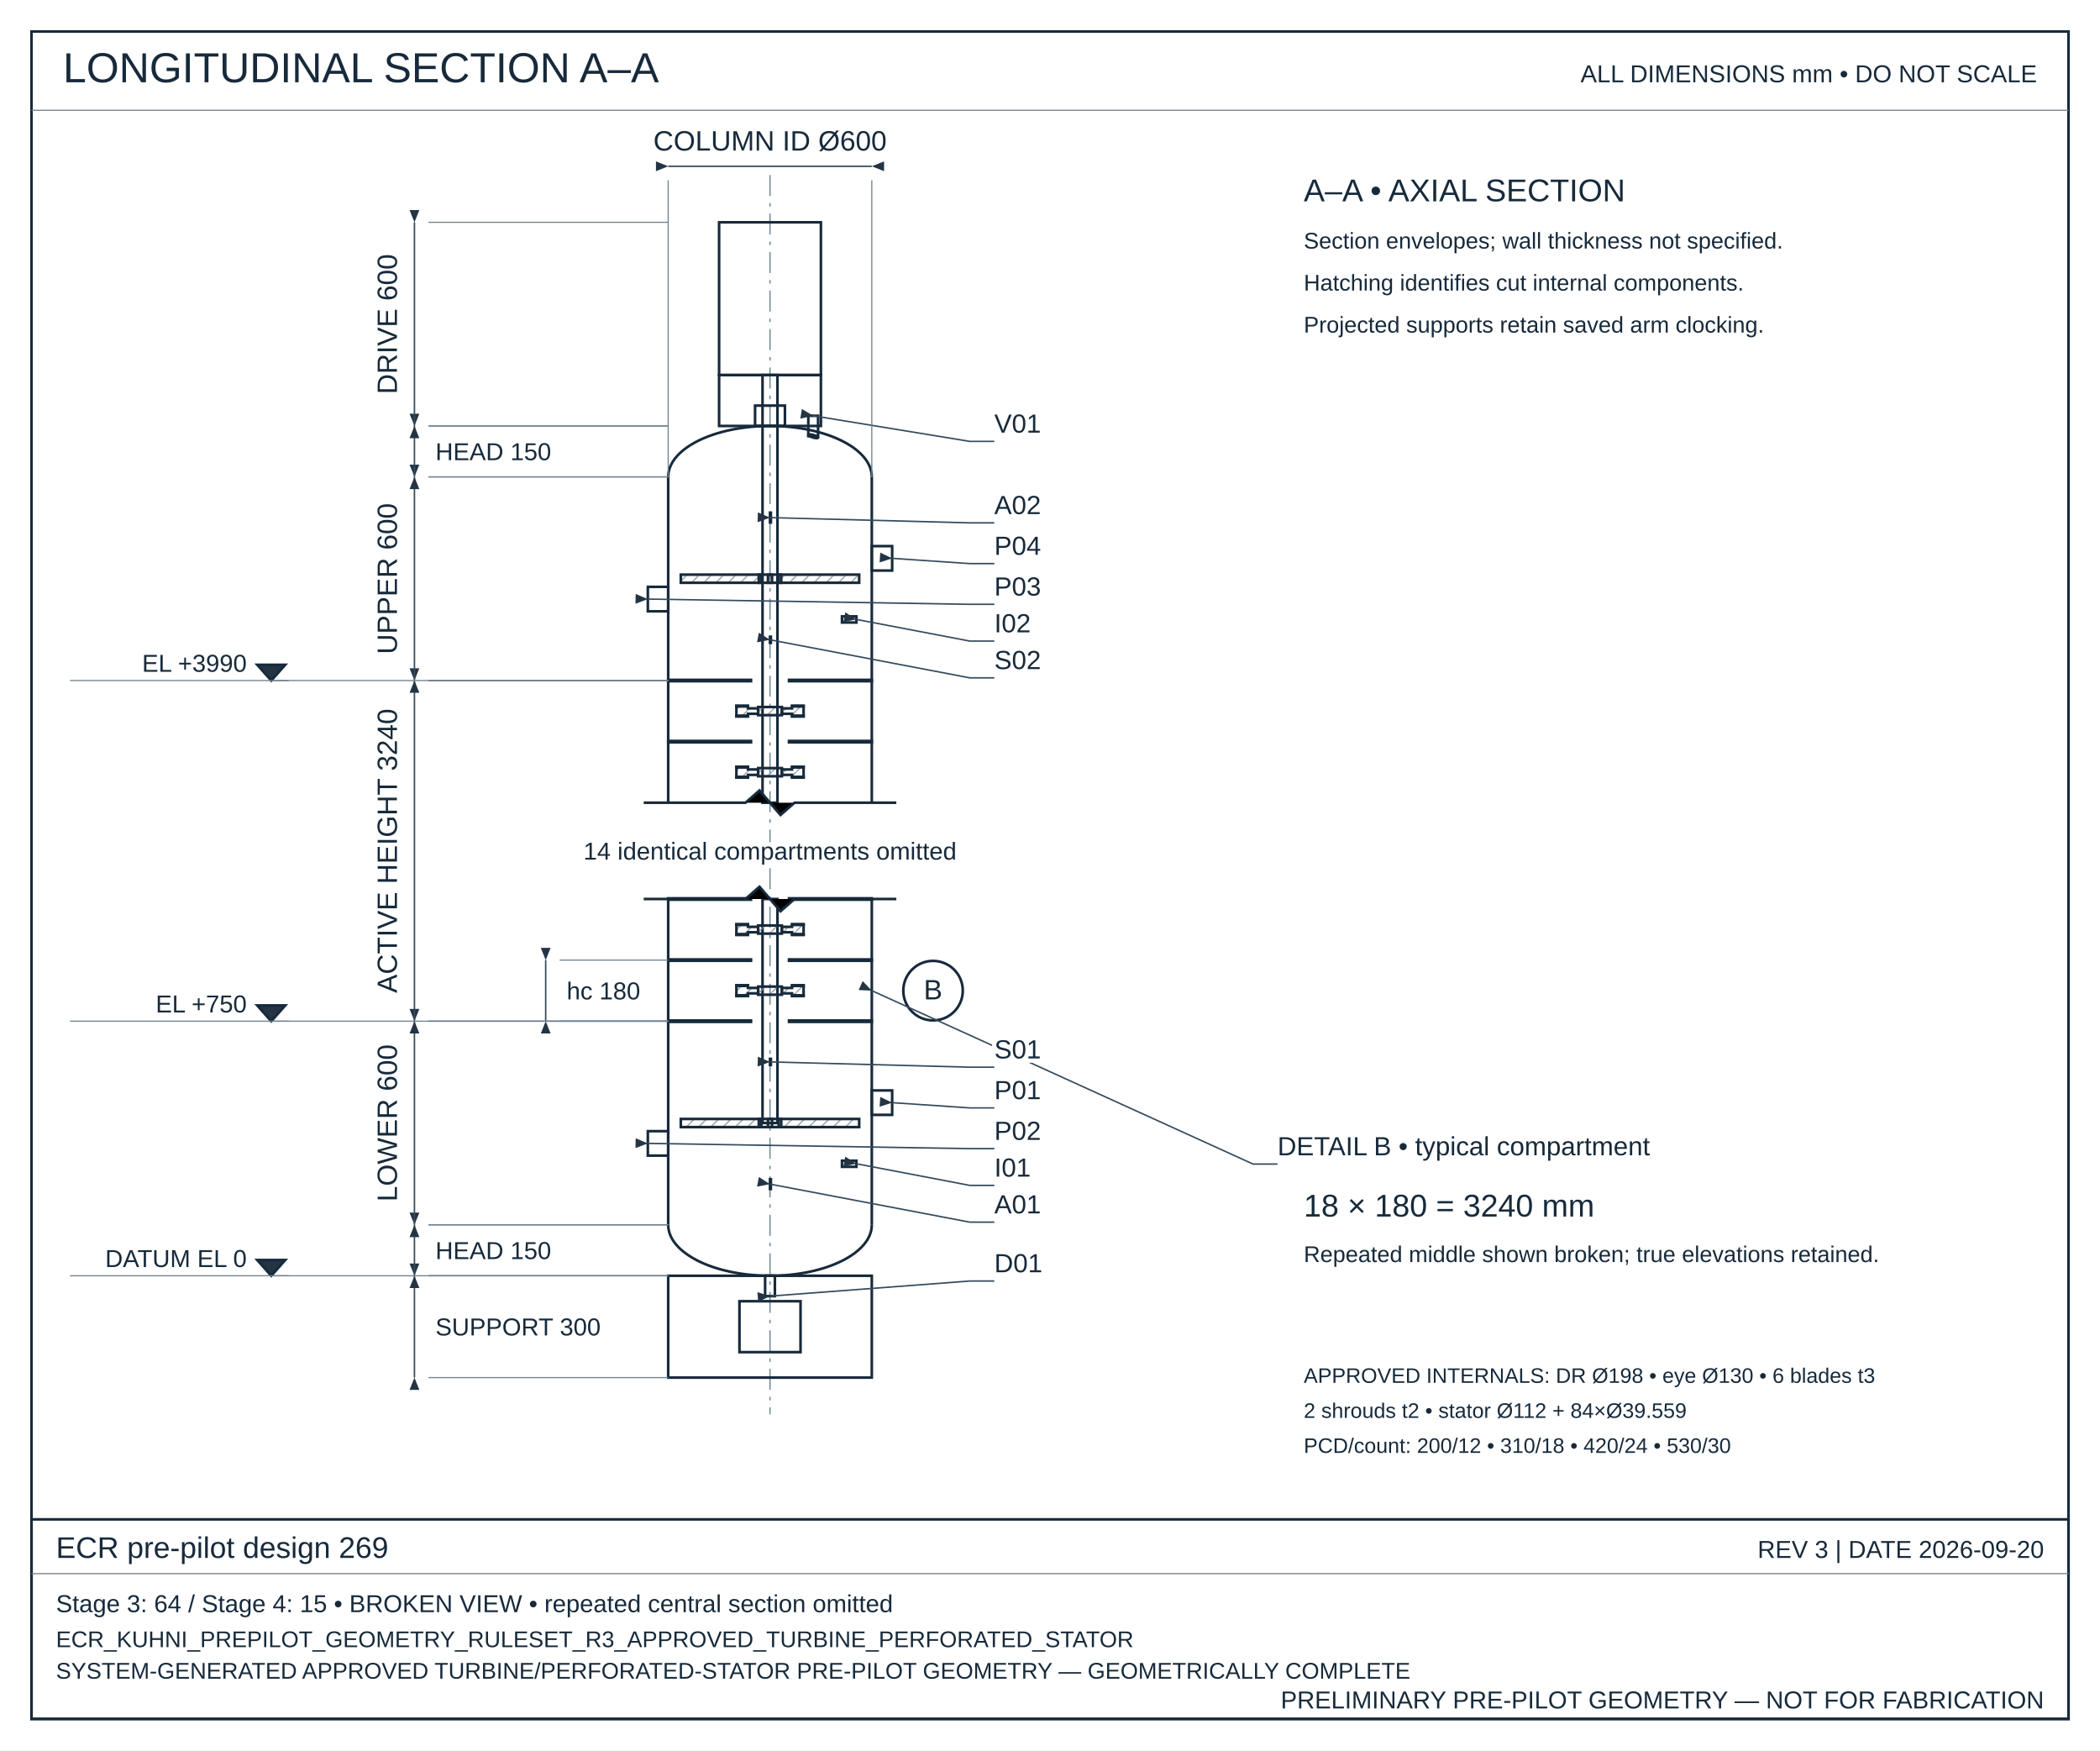
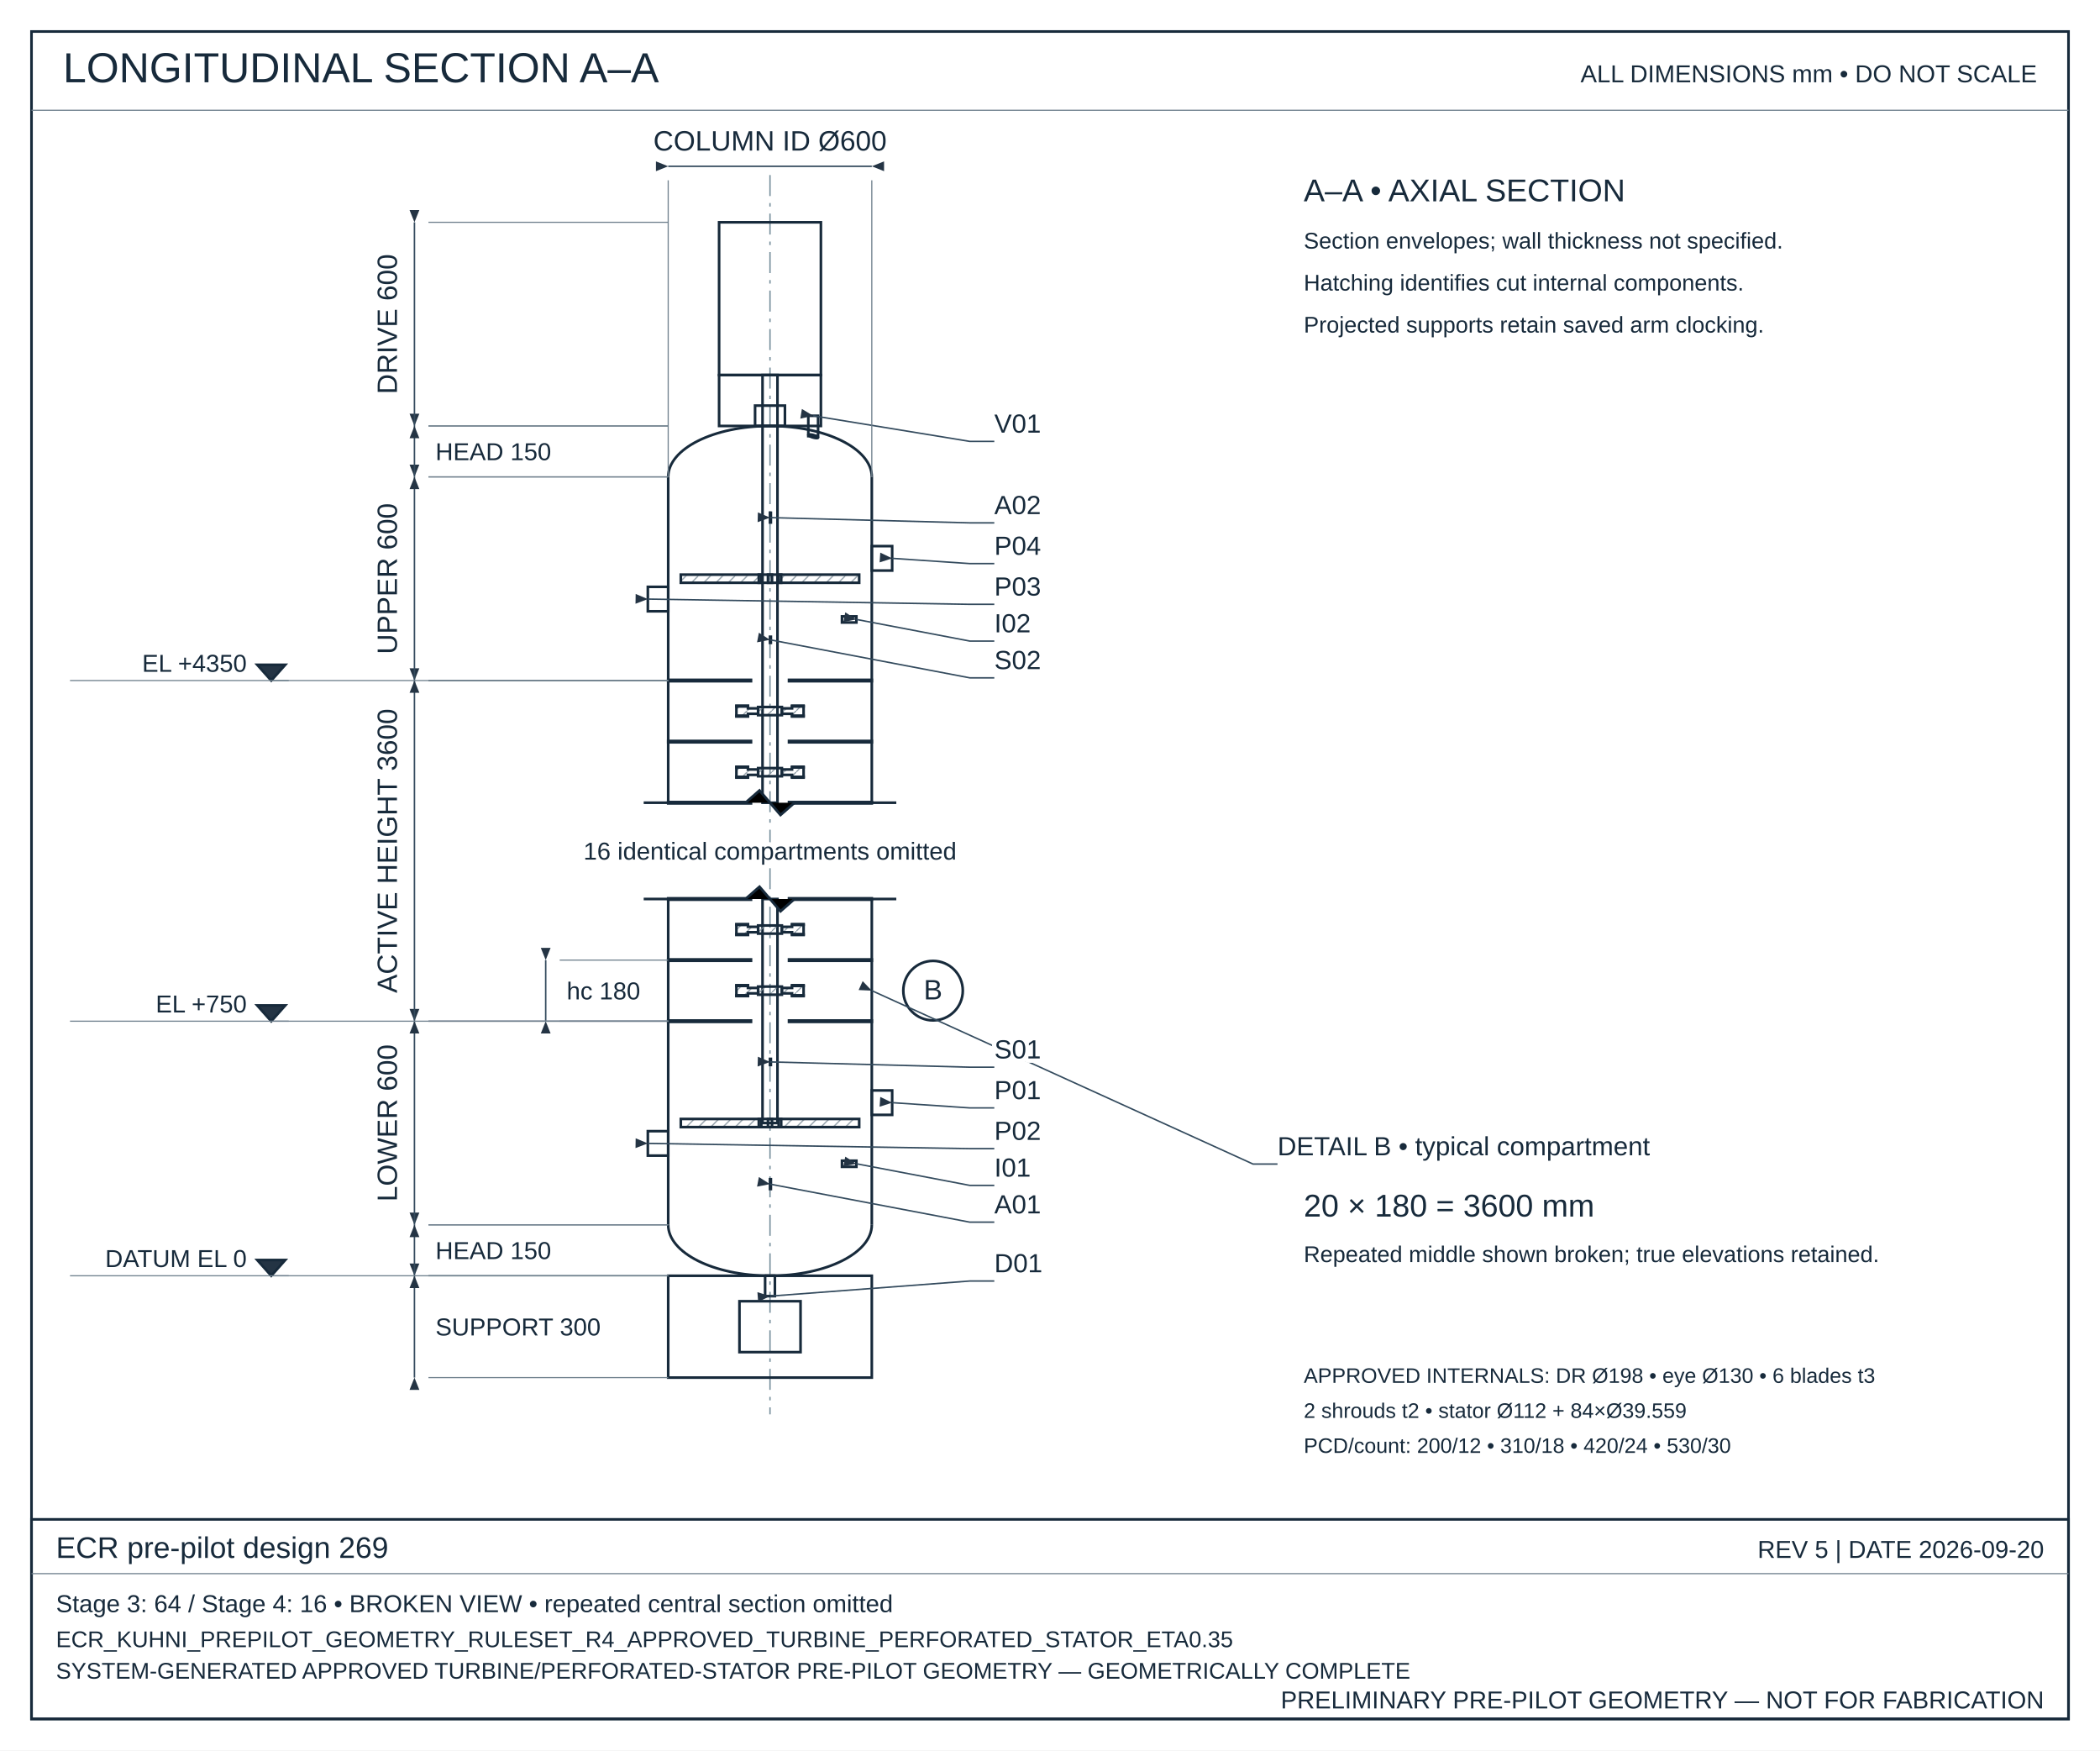
<svg xmlns="http://www.w3.org/2000/svg" data-view="section" viewBox="0 0 1200 1000" width="1200" height="1000" role="img" aria-label="LONGITUDINAL SECTION A–A">
  <defs>
    <marker id="dim-arrow" viewBox="0 0 10 10" refX="0" refY="5" markerWidth="7" markerHeight="7" orient="auto-start-reverse" markerUnits="userSpaceOnUse">
      <path d="M10,1 L0,5 L10,9 Z" fill="#243444" />
    </marker>
    <pattern id="section-hatch" width="7" height="7" patternUnits="userSpaceOnUse">
      <path d="M0,7 L7,0" stroke="#81909b" stroke-width=".6" />
    </pattern>
  </defs>
  <style>text{font-family:Arial,Helvetica,sans-serif;fill:#172a3b;stroke:none}.object{stroke:#172a3b;stroke-width:1.5}.extension{stroke:#70818e;stroke-width:.65}.dimension{stroke:#344b5e;stroke-width:.85;fill:none}.centerline{stroke:#77909d;stroke-width:.8;stroke-dasharray:12 4 2 4}.dimension-label{paint-order:stroke;stroke:white;stroke-width:5;stroke-linejoin:round;fill:#172a3b}</style>
  <rect width="100%" height="100%" fill="white" />
  <line class="object" x1="381.827" y1="699.74" x2="381.827" y2="513.587" />
  <line class="object" x1="381.827" y1="458.587" x2="381.827" y2="272.433" />
  <line class="object" x1="498.173" y1="699.74" x2="498.173" y2="513.587" />
  <line class="object" x1="498.173" y1="458.587" x2="498.173" y2="272.433" />
  <line class="centerline" x1="440" y1="100" x2="440" y2="808" />
  <path class="object" data-component="bottom-head" d="M381.827,699.74 A58.173,29.087 0 0 0 498.173,699.74" fill="none" />
  <path class="object" data-component="top-head" d="M381.827,272.433 A58.173,29.087 0 0 1 498.173,272.433" fill="none" />
  <rect class="object" data-component="skirt" x="381.827" y="728.827" width="116.346" height="58.173" fill="none" />
  <rect class="object" data-component="drive-pedestal" x="410.913" y="214.26" width="58.173" height="29.087" fill="none" />
  <rect class="object" data-component="drive-body" x="410.913" y="127" width="58.173" height="87.26" fill="none" />
  <rect class="object" data-component="seal" x="431.468" y="231.712" width="17.064" height="11.635" fill="none" />
  <rect class="object" data-component="skirt-access" x="422.548" y="743.37" width="34.904" height="29.087" fill="none" />
  <rect class="object" data-component="shaft-lower" x="435.734" y="513.587" width="8.532" height="127.981" fill="none" />
  <rect class="object" data-component="shaft-upper" x="435.734" y="214.26" width="8.532" height="244.327" fill="none" />
  <rect class="object" data-component="support-arm" x="444.96" y="639.24" width="46.001" height="4.654" fill="url(#section-hatch)" />
  <rect class="object" data-component="support-arm" x="389.039" y="639.24" width="46.001" height="4.654" fill="url(#section-hatch)" />
  <rect class="object" data-component="support-arm" x="438.837" y="639.24" width="2.327" height="4.654" fill="url(#section-hatch)" />
  <rect class="object" data-component="support-housing" x="433.601" y="639.24" width="12.798" height="4.654" fill="none" />
  <rect class="object" data-component="support-arm" x="444.96" y="328.279" width="46.001" height="4.654" fill="url(#section-hatch)" />
  <rect class="object" data-component="support-arm" x="389.039" y="328.279" width="46.001" height="4.654" fill="url(#section-hatch)" />
  <rect class="object" data-component="support-arm" x="438.837" y="328.279" width="2.327" height="4.654" fill="url(#section-hatch)" />
  <rect class="object" data-component="support-housing" x="433.601" y="328.279" width="12.798" height="4.654" fill="none" />
  <rect class="object" data-component="hub" x="433.213" y="563.615" width="13.574" height="4.654" fill="url(#section-hatch)" />
  <path class="object" data-component="r1-stepped-blade" d="M446.787,567.494 L452.604,567.494 L452.604,568.657 L459.197,568.657 L459.197,563.228 L452.604,563.228 L452.604,564.391 L446.787,564.391 Z" fill="url(#section-hatch)" />
  <path class="object" data-component="r1-stepped-blade" d="M433.213,567.494 L427.396,567.494 L427.396,568.657 L420.803,568.657 L420.803,563.228 L427.396,563.228 L427.396,564.391 L433.213,564.391 Z" fill="url(#section-hatch)" />
  <rect class="object" data-component="lower-shroud" x="420.803" y="568.657" width="6.593" height="0.388" fill="url(#section-hatch)" />
  <rect class="object" data-component="lower-shroud" x="452.604" y="568.657" width="6.593" height="0.388" fill="url(#section-hatch)" />
  <rect class="object" data-component="upper-shroud" x="420.803" y="562.84" width="6.593" height="0.388" fill="url(#section-hatch)" />
  <rect class="object" data-component="upper-shroud" x="452.604" y="562.84" width="6.593" height="0.388" fill="url(#section-hatch)" />
  <rect class="object" data-component="hub" x="433.213" y="528.712" width="13.574" height="4.654" fill="url(#section-hatch)" />
  <path class="object" data-component="r1-stepped-blade" d="M446.787,532.59 L452.604,532.59 L452.604,533.753 L459.197,533.753 L459.197,528.324 L452.604,528.324 L452.604,529.487 L446.787,529.487 Z" fill="url(#section-hatch)" />
  <path class="object" data-component="r1-stepped-blade" d="M433.213,532.59 L427.396,532.59 L427.396,533.753 L420.803,533.753 L420.803,528.324 L427.396,528.324 L427.396,529.487 L433.213,529.487 Z" fill="url(#section-hatch)" />
  <rect class="object" data-component="lower-shroud" x="420.803" y="533.753" width="6.593" height="0.388" fill="url(#section-hatch)" />
  <rect class="object" data-component="lower-shroud" x="452.604" y="533.753" width="6.593" height="0.388" fill="url(#section-hatch)" />
  <rect class="object" data-component="upper-shroud" x="420.803" y="527.936" width="6.593" height="0.388" fill="url(#section-hatch)" />
  <rect class="object" data-component="upper-shroud" x="452.604" y="527.936" width="6.593" height="0.388" fill="url(#section-hatch)" />
  <rect class="object" data-component="hub" x="433.213" y="438.808" width="13.574" height="4.654" fill="url(#section-hatch)" />
  <path class="object" data-component="r1-stepped-blade" d="M446.787,442.686 L452.604,442.686 L452.604,443.849 L459.197,443.849 L459.197,438.42 L452.604,438.42 L452.604,439.583 L446.787,439.583 Z" fill="url(#section-hatch)" />
  <path class="object" data-component="r1-stepped-blade" d="M433.213,442.686 L427.396,442.686 L427.396,443.849 L420.803,443.849 L420.803,438.42 L427.396,438.42 L427.396,439.583 L433.213,439.583 Z" fill="url(#section-hatch)" />
  <rect class="object" data-component="lower-shroud" x="420.803" y="443.849" width="6.593" height="0.388" fill="url(#section-hatch)" />
  <rect class="object" data-component="lower-shroud" x="452.604" y="443.849" width="6.593" height="0.388" fill="url(#section-hatch)" />
  <rect class="object" data-component="upper-shroud" x="420.803" y="438.032" width="6.593" height="0.388" fill="url(#section-hatch)" />
  <rect class="object" data-component="upper-shroud" x="452.604" y="438.032" width="6.593" height="0.388" fill="url(#section-hatch)" />
  <rect class="object" data-component="hub" x="433.213" y="403.904" width="13.574" height="4.654" fill="url(#section-hatch)" />
  <path class="object" data-component="r1-stepped-blade" d="M446.787,407.782 L452.604,407.782 L452.604,408.946 L459.197,408.946 L459.197,403.516 L452.604,403.516 L452.604,404.679 L446.787,404.679 Z" fill="url(#section-hatch)" />
  <path class="object" data-component="r1-stepped-blade" d="M433.213,407.782 L427.396,407.782 L427.396,408.946 L420.803,408.946 L420.803,403.516 L427.396,403.516 L427.396,404.679 L433.213,404.679 Z" fill="url(#section-hatch)" />
  <rect class="object" data-component="lower-shroud" x="420.803" y="408.946" width="6.593" height="0.388" fill="url(#section-hatch)" />
  <rect class="object" data-component="lower-shroud" x="452.604" y="408.946" width="6.593" height="0.388" fill="url(#section-hatch)" />
  <rect class="object" data-component="upper-shroud" x="420.803" y="403.128" width="6.593" height="0.388" fill="url(#section-hatch)" />
  <rect class="object" data-component="upper-shroud" x="452.604" y="403.128" width="6.593" height="0.388" fill="url(#section-hatch)" />
  <rect class="object" data-component="stator-section-left" x="381.827" y="583.006" width="47.314" height="0.776" fill="url(#section-hatch)" />
  <rect class="object" data-component="stator-section-right" x="450.859" y="583.006" width="47.314" height="0.776" fill="url(#section-hatch)" />
  <rect class="object" data-component="stator-section-left" x="381.827" y="548.103" width="47.314" height="0.776" fill="url(#section-hatch)" />
  <rect class="object" data-component="stator-section-right" x="450.859" y="548.103" width="47.314" height="0.776" fill="url(#section-hatch)" />
  <rect class="object" data-component="stator-section-left" x="381.827" y="513.199" width="47.314" height="0.776" fill="url(#section-hatch)" />
  <rect class="object" data-component="stator-section-right" x="450.859" y="513.199" width="47.314" height="0.776" fill="url(#section-hatch)" />
+   <rect class="object" data-component="stator-section-left" x="381.827" y="458.199" width="47.314" height="0.776" fill="url(#section-hatch)" />
+   <rect class="object" data-component="stator-section-right" x="450.859" y="458.199" width="47.314" height="0.776" fill="url(#section-hatch)" />
  <rect class="object" data-component="stator-section-left" x="381.827" y="423.295" width="47.314" height="0.776" fill="url(#section-hatch)" />
  <rect class="object" data-component="stator-section-right" x="450.859" y="423.295" width="47.314" height="0.776" fill="url(#section-hatch)" />
  <rect class="object" data-component="stator-section-left" x="381.827" y="388.391" width="47.314" height="0.776" fill="url(#section-hatch)" />
  <rect class="object" data-component="stator-section-right" x="450.859" y="388.391" width="47.314" height="0.776" fill="url(#section-hatch)" />
  <path class="object" data-break="repetitive" d="M367.827,513.587 H426 l8,-7 l12,14 l8,-7 H512.173" />
  <path class="object" data-break="repetitive" d="M367.827,458.587 H426 l8,-7 l12,14 l8,-7 H512.173" />
-   <text x="440" y="491.087" font-size="14" text-anchor="middle" class="dimension-label">14 identical compartments omitted</text>
+   <text x="440" y="491.087" font-size="14" text-anchor="middle" class="dimension-label">16 identical compartments omitted</text>
  <g data-dimension="hc 180">
    <line class="extension" x1="381.827" y1="548.49" x2="319.827" y2="548.49" />
    <line class="extension" x1="381.827" y1="583.394" x2="319.827" y2="583.394" />
    <path class="dimension" d="M311.827,548.49 V583.394" marker-start="url(#dim-arrow)" marker-end="url(#dim-arrow)" />
    <text x="323.827" y="570.942" font-size="14" text-anchor="start" class="dimension-label">hc 180</text>
  </g>
  <circle class="object" cx="533.173" cy="565.942" r="17" fill="none" />
  <text x="533.173" y="570.942" font-size="16" text-anchor="middle">B</text>
  <g data-leader="DETAIL B • typical compartment">
    <path class="dimension" d="M730,665 H716 L498.173,565.942" marker-end="url(#dim-arrow)" />
    <text x="730" y="660" font-size="15" text-anchor="start" class="dimension-label">DETAIL B • typical compartment</text>
  </g>
-   <text x="745" y="695" font-size="18" text-anchor="start">18 × 180 = 3240 mm</text>
+   <text x="745" y="695" font-size="18" text-anchor="start">20 × 180 = 3600 mm</text>
  <text x="745" y="721" font-size="13" text-anchor="start">Repeated middle shown broken; true elevations retained.</text>
-   <g data-nozzle="V01" data-axis="up" data-elevation="4.71">
+   <g data-nozzle="V01" data-axis="up" data-elevation="5.069999999999999">
    <rect class="object" data-component="V01" x="461.888" y="237.529" width="5.585" height="11.635" fill="none" />
    <path class="object" data-component="V01-head-intersection" d="M467.473,249.959 L467.46,249.881 L467.419,249.796 L467.353,249.705 L467.261,249.61 L467.143,249.512 L467.002,249.411 L466.839,249.308 L466.655,249.205 L466.452,249.103 L466.232,249.002 L465.997,248.903 L465.749,248.807 L465.491,248.716 L465.225,248.63 L464.954,248.549 L464.681,248.475 L464.407,248.408 L464.136,248.349 L463.87,248.298 L463.612,248.256 L463.364,248.222 L463.129,248.198 L462.909,248.184 L462.706,248.179 L462.522,248.184 L462.359,248.198 L462.218,248.222 L462.101,248.256 L462.009,248.298 L461.942,248.349 L461.902,248.408 L461.888,248.475 L461.902,248.549 L461.942,248.63 L462.009,248.716 L462.101,248.807 L462.218,248.903 L462.359,249.002 L462.522,249.103 L462.706,249.205 L462.909,249.308 L463.129,249.411 L463.364,249.512 L463.612,249.61 L463.87,249.705 L464.136,249.796 L464.407,249.881 L464.681,249.959 L464.954,250.031 L465.225,250.095 L465.491,250.15 L465.749,250.196 L465.997,250.232 L466.232,250.258 L466.452,250.274 L466.655,250.279 L466.839,250.274 L467.002,250.258 L467.143,250.232 L467.261,250.196 L467.353,250.15 L467.419,250.095 L467.46,250.031 Z" fill="none" />
    <g data-leader="V01">
      <path class="dimension" d="M568.173,252.163 H554.173 L464.681,237.529" marker-end="url(#dim-arrow)" />
      <text x="568.173" y="247.163" font-size="15" text-anchor="start" class="dimension-label">V01</text>
    </g>
  </g>
-   <g data-nozzle="A02" data-axis="radial" data-elevation="4.470000000000001">
+   <g data-nozzle="A02" data-axis="radial" data-elevation="4.83">
    <rect class="object" data-component="A02" x="440" y="292.91" width="0.5" height="5.585" fill="none" />
    <g data-leader="A02">
      <path class="dimension" d="M568.173,298.702 H554.173 L440,295.702" marker-end="url(#dim-arrow)" />
      <text x="568.173" y="293.702" font-size="15" text-anchor="start" class="dimension-label">A02</text>
    </g>
  </g>
-   <g data-nozzle="P04" data-axis="radial" data-elevation="4.3500000000000005">
+   <g data-nozzle="P04" data-axis="radial" data-elevation="4.71">
    <rect class="object" data-component="P04" x="498.173" y="311.99" width="11.635" height="13.962" fill="none" />
    <g data-leader="P04">
      <path class="dimension" d="M568.173,321.971 H554.173 L509.808,318.971" marker-end="url(#dim-arrow)" />
      <text x="568.173" y="316.971" font-size="15" text-anchor="start" class="dimension-label">P04</text>
    </g>
  </g>
-   <g data-nozzle="P03" data-axis="radial" data-elevation="4.23">
+   <g data-nozzle="P03" data-axis="radial" data-elevation="4.59">
    <rect class="object" data-component="P03" x="370.192" y="335.26" width="11.635" height="13.962" fill="none" />
    <g data-leader="P03">
      <path class="dimension" d="M568.173,345.24 H554.173 L370.192,342.24" marker-end="url(#dim-arrow)" />
      <text x="568.173" y="340.24" font-size="15" text-anchor="start" class="dimension-label">P03</text>
    </g>
  </g>
-   <g data-nozzle="I02" data-axis="radial" data-elevation="4.17">
+   <g data-nozzle="I02" data-axis="radial" data-elevation="4.529999999999999">
    <rect class="object" data-component="I02" x="481.135" y="352.13" width="8.227" height="3.49" fill="none" />
    <g data-leader="I02">
      <path class="dimension" d="M568.173,366.24 H554.173 L489.361,353.875" marker-end="url(#dim-arrow)" />
      <text x="568.173" y="361.24" font-size="15" text-anchor="start" class="dimension-label">I02</text>
    </g>
  </g>
-   <g data-nozzle="S02" data-axis="radial" data-elevation="4.11">
+   <g data-nozzle="S02" data-axis="radial" data-elevation="4.47">
    <rect class="object" data-component="S02" x="440" y="363.764" width="0.5" height="3.49" fill="none" />
    <g data-leader="S02">
      <path class="dimension" d="M568.173,387.24 H554.173 L440,365.51" marker-end="url(#dim-arrow)" />
      <text x="568.173" y="382.24" font-size="15" text-anchor="start" class="dimension-label">S02</text>
    </g>
  </g>
  <g data-nozzle="S01" data-axis="radial" data-elevation="0.63">
    <rect class="object" data-component="S01" x="440" y="604.918" width="0.5" height="3.49" fill="none" />
    <g data-leader="S01">
      <path class="dimension" d="M568.173,609.663 H554.173 L440,606.663" marker-end="url(#dim-arrow)" />
      <text x="568.173" y="604.663" font-size="15" text-anchor="start" class="dimension-label">S01</text>
    </g>
  </g>
  <g data-nozzle="P01" data-axis="radial" data-elevation="0.51">
    <rect class="object" data-component="P01" x="498.173" y="622.952" width="11.635" height="13.962" fill="none" />
    <g data-leader="P01">
      <path class="dimension" d="M568.173,632.933 H554.173 L509.808,629.933" marker-end="url(#dim-arrow)" />
      <text x="568.173" y="627.933" font-size="15" text-anchor="start" class="dimension-label">P01</text>
    </g>
  </g>
  <g data-nozzle="P02" data-axis="radial" data-elevation="0.39">
    <rect class="object" data-component="P02" x="370.192" y="646.221" width="11.635" height="13.962" fill="none" />
    <g data-leader="P02">
      <path class="dimension" d="M568.173,656.202 H554.173 L370.192,653.202" marker-end="url(#dim-arrow)" />
      <text x="568.173" y="651.202" font-size="15" text-anchor="start" class="dimension-label">P02</text>
    </g>
  </g>
  <g data-nozzle="I01" data-axis="radial" data-elevation="0.32999999999999996">
    <rect class="object" data-component="I01" x="481.135" y="663.091" width="8.227" height="3.49" fill="none" />
    <g data-leader="I01">
      <path class="dimension" d="M568.173,677.202 H554.173 L489.361,664.837" marker-end="url(#dim-arrow)" />
      <text x="568.173" y="672.202" font-size="15" text-anchor="start" class="dimension-label">I01</text>
    </g>
  </g>
  <g data-nozzle="A01" data-axis="radial" data-elevation="0.27">
    <rect class="object" data-component="A01" x="440" y="673.679" width="0.5" height="5.585" fill="none" />
    <g data-leader="A01">
      <path class="dimension" d="M568.173,698.202 H554.173 L440,676.471" marker-end="url(#dim-arrow)" />
      <text x="568.173" y="693.202" font-size="15" text-anchor="start" class="dimension-label">A01</text>
    </g>
  </g>
  <g data-nozzle="D01" data-axis="down" data-elevation="0">
    <rect class="object" data-component="D01" x="437.208" y="728.827" width="5.585" height="11.635" fill="none" />
    <path class="object" data-component="D01-head-intersection" d="M442.792,728.793 L442.779,728.793 L442.739,728.793 L442.672,728.793 L442.58,728.793 L442.463,728.793 L442.322,728.793 L442.158,728.793 L441.974,728.793 L441.771,728.793 L441.551,728.793 L441.316,728.793 L441.069,728.793 L440.811,728.793 L440.545,728.793 L440.274,728.793 L440,728.793 L439.726,728.793 L439.455,728.793 L439.189,728.793 L438.931,728.793 L438.684,728.793 L438.449,728.793 L438.229,728.793 L438.026,728.793 L437.842,728.793 L437.678,728.793 L437.537,728.793 L437.42,728.793 L437.328,728.793 L437.261,728.793 L437.221,728.793 L437.208,728.793 L437.221,728.793 L437.261,728.793 L437.328,728.793 L437.42,728.793 L437.537,728.793 L437.678,728.793 L437.842,728.793 L438.026,728.793 L438.229,728.793 L438.449,728.793 L438.684,728.793 L438.931,728.793 L439.189,728.793 L439.455,728.793 L439.726,728.793 L440,728.793 L440.274,728.793 L440.545,728.793 L440.811,728.793 L441.069,728.793 L441.316,728.793 L441.551,728.793 L441.771,728.793 L441.974,728.793 L442.158,728.793 L442.322,728.793 L442.463,728.793 L442.58,728.793 L442.672,728.793 L442.739,728.793 L442.779,728.793 Z" fill="none" />
    <g data-leader="D01">
      <path class="dimension" d="M568.173,731.827 H554.173 L440,740.462" marker-end="url(#dim-arrow)" />
      <text x="568.173" y="726.827" font-size="15" text-anchor="start" class="dimension-label">D01</text>
    </g>
  </g>
  <g data-dimension="COLUMN ID Ø600">
    <line class="extension" x1="381.827" y1="272.433" x2="381.827" y2="103" />
    <line class="extension" x1="498.173" y1="272.433" x2="498.173" y2="103" />
    <path class="dimension" d="M381.827,95 H498.173" marker-start="url(#dim-arrow)" marker-end="url(#dim-arrow)" />
    <text x="440" y="86" font-size="16" text-anchor="middle" class="dimension-label">COLUMN ID Ø600</text>
  </g>
  <g data-dimension="SUPPORT 300">
    <line class="extension" x1="381.827" y1="728.827" x2="244.827" y2="728.827" />
    <line class="extension" x1="381.827" y1="787" x2="244.827" y2="787" />
    <path class="dimension" d="M236.827,728.827 V787" marker-start="url(#dim-arrow)" marker-end="url(#dim-arrow)" />
    <text x="248.827" y="762.913" font-size="14" text-anchor="start" class="dimension-label">SUPPORT 300</text>
  </g>
  <g data-dimension="HEAD 150">
    <line class="extension" x1="381.827" y1="699.74" x2="244.827" y2="699.74" />
    <line class="extension" x1="381.827" y1="728.827" x2="244.827" y2="728.827" />
    <path class="dimension" d="M236.827,699.74 V728.827" marker-start="url(#dim-arrow)" marker-end="url(#dim-arrow)" />
    <text x="248.827" y="719.284" font-size="14" text-anchor="start" class="dimension-label">HEAD 150</text>
  </g>
  <g data-dimension="LOWER 600">
    <line class="extension" x1="381.827" y1="583.394" x2="244.827" y2="583.394" />
    <line class="extension" x1="381.827" y1="699.74" x2="244.827" y2="699.74" />
    <path class="dimension" d="M236.827,583.394 V699.74" marker-start="url(#dim-arrow)" marker-end="url(#dim-arrow)" />
    <text x="226.827" y="641.567" font-size="16" text-anchor="middle" class="dimension-label" transform="rotate(-90 226.8269 641.5673)">LOWER 600</text>
  </g>
-   <g data-dimension="ACTIVE HEIGHT 3240">
+   <g data-dimension="ACTIVE HEIGHT 3600">
    <line class="extension" x1="381.827" y1="388.779" x2="244.827" y2="388.779" />
    <line class="extension" x1="381.827" y1="583.394" x2="244.827" y2="583.394" />
    <path class="dimension" d="M236.827,388.779 V583.394" marker-start="url(#dim-arrow)" marker-end="url(#dim-arrow)" />
-     <text x="226.827" y="486.087" font-size="16" text-anchor="middle" class="dimension-label" transform="rotate(-90 226.8269 486.0865)">ACTIVE HEIGHT 3240</text>
+     <text x="226.827" y="486.087" font-size="16" text-anchor="middle" class="dimension-label" transform="rotate(-90 226.8269 486.0865)">ACTIVE HEIGHT 3600</text>
  </g>
  <g data-dimension="UPPER 600">
    <line class="extension" x1="381.827" y1="272.433" x2="244.827" y2="272.433" />
    <line class="extension" x1="381.827" y1="388.779" x2="244.827" y2="388.779" />
    <path class="dimension" d="M236.827,272.433 V388.779" marker-start="url(#dim-arrow)" marker-end="url(#dim-arrow)" />
    <text x="226.827" y="330.606" font-size="16" text-anchor="middle" class="dimension-label" transform="rotate(-90 226.8269 330.6058)">UPPER 600</text>
  </g>
  <g data-dimension="HEAD 150">
    <line class="extension" x1="381.827" y1="243.346" x2="244.827" y2="243.346" />
    <line class="extension" x1="381.827" y1="272.433" x2="244.827" y2="272.433" />
    <path class="dimension" d="M236.827,243.346 V272.433" marker-start="url(#dim-arrow)" marker-end="url(#dim-arrow)" />
    <text x="248.827" y="262.889" font-size="14" text-anchor="start" class="dimension-label">HEAD 150</text>
  </g>
  <g data-dimension="DRIVE 600">
    <line class="extension" x1="381.827" y1="127" x2="244.827" y2="127" />
    <line class="extension" x1="381.827" y1="243.346" x2="244.827" y2="243.346" />
    <path class="dimension" d="M236.827,127 V243.346" marker-start="url(#dim-arrow)" marker-end="url(#dim-arrow)" />
    <text x="226.827" y="185.173" font-size="16" text-anchor="middle" class="dimension-label" transform="rotate(-90 226.8269 185.1731)">DRIVE 600</text>
  </g>
  <line class="extension" x1="155" y1="728.827" x2="381.827" y2="728.827" />
  <g data-elevation-marker="DATUM EL 0">
    <path class="object" data-component="datum" d="M155,728.827 l8,-9 h-16 Z" fill="#243444" />
    <line class="extension" x1="40" y1="728.827" x2="165" y2="728.827" />
    <text x="141" y="723.827" font-size="14" text-anchor="end">DATUM EL 0</text>
  </g>
  <line class="extension" x1="155" y1="583.394" x2="381.827" y2="583.394" />
  <g data-elevation-marker="EL +750">
    <path class="object" data-component="datum" d="M155,583.394 l8,-9 h-16 Z" fill="#243444" />
    <line class="extension" x1="40" y1="583.394" x2="165" y2="583.394" />
    <text x="141" y="578.394" font-size="14" text-anchor="end">EL +750</text>
  </g>
  <line class="extension" x1="155" y1="388.779" x2="381.827" y2="388.779" />
-   <g data-elevation-marker="EL +3990">
+   <g data-elevation-marker="EL +4350">
    <path class="object" data-component="datum" d="M155,388.779 l8,-9 h-16 Z" fill="#243444" />
    <line class="extension" x1="40" y1="388.779" x2="165" y2="388.779" />
-     <text x="141" y="383.779" font-size="14" text-anchor="end">EL +3990</text>
+     <text x="141" y="383.779" font-size="14" text-anchor="end">EL +4350</text>
  </g>
  <text x="745" y="115" font-size="18" text-anchor="start">A–A  •  AXIAL SECTION</text>
  <text x="745" y="142" font-size="13" text-anchor="start">Section envelopes; wall thickness not specified.</text>
  <text x="745" y="166" font-size="13" text-anchor="start">Hatching identifies cut internal components.</text>
  <text x="745" y="190" font-size="13" text-anchor="start">Projected supports retain saved arm clocking.</text>
  <text x="745" y="790" font-size="12" text-anchor="start">APPROVED INTERNALS: DR Ø198 • eye Ø130 • 6 blades t3</text>
  <text x="745" y="810" font-size="12" text-anchor="start">2 shrouds t2 • stator Ø112 + 84×Ø39.559</text>
  <text x="745" y="830" font-size="12" text-anchor="start">PCD/count: 200/12 • 310/18 • 420/24 • 530/30</text>
  <rect class="object" data-component="drawing-border" x="18" y="18" width="1164" height="964" fill="none" />
  <text x="36" y="47" font-size="24" text-anchor="start">LONGITUDINAL SECTION A–A</text>
  <text x="1164" y="47" font-size="14" text-anchor="end">ALL DIMENSIONS mm • DO NOT SCALE</text>
  <line class="extension" x1="18" y1="63" x2="1182" y2="63" />
  <rect class="object" data-component="title-block" x="18" y="868" width="1164" height="114" fill="none" />
  <line class="extension" x1="18" y1="899" x2="1182" y2="899" />
  <text x="32" y="890" font-size="17" text-anchor="start">ECR pre-pilot design 269</text>
-   <text x="1168" y="890" font-size="14" text-anchor="end">REV 3  |  DATE 2026-09-20</text>
-   <text x="32" y="921" font-size="14" text-anchor="start">Stage 3: 64   /   Stage 4: 15   •   BROKEN VIEW • repeated central section omitted</text>
-   <text x="32" y="941" font-size="13" text-anchor="start">ECR_KUHNI_PREPILOT_GEOMETRY_RULESET_R3_APPROVED_TURBINE_PERFORATED_STATOR</text>
+   <text x="1168" y="890" font-size="14" text-anchor="end">REV 5  |  DATE 2026-09-20</text>
+   <text x="32" y="921" font-size="14" text-anchor="start">Stage 3: 64   /   Stage 4: 16   •   BROKEN VIEW • repeated central section omitted</text>
+   <text x="32" y="941" font-size="13" text-anchor="start">ECR_KUHNI_PREPILOT_GEOMETRY_RULESET_R4_APPROVED_TURBINE_PERFORATED_STATOR_ETA0.35</text>
  <text x="32" y="959" font-size="13" text-anchor="start">SYSTEM-GENERATED APPROVED TURBINE/PERFORATED-STATOR PRE-PILOT GEOMETRY — GEOMETRICALLY COMPLETE</text>
  <text x="1168" y="976" font-size="14" text-anchor="end">PRELIMINARY PRE-PILOT GEOMETRY — NOT FOR FABRICATION</text>
</svg>
